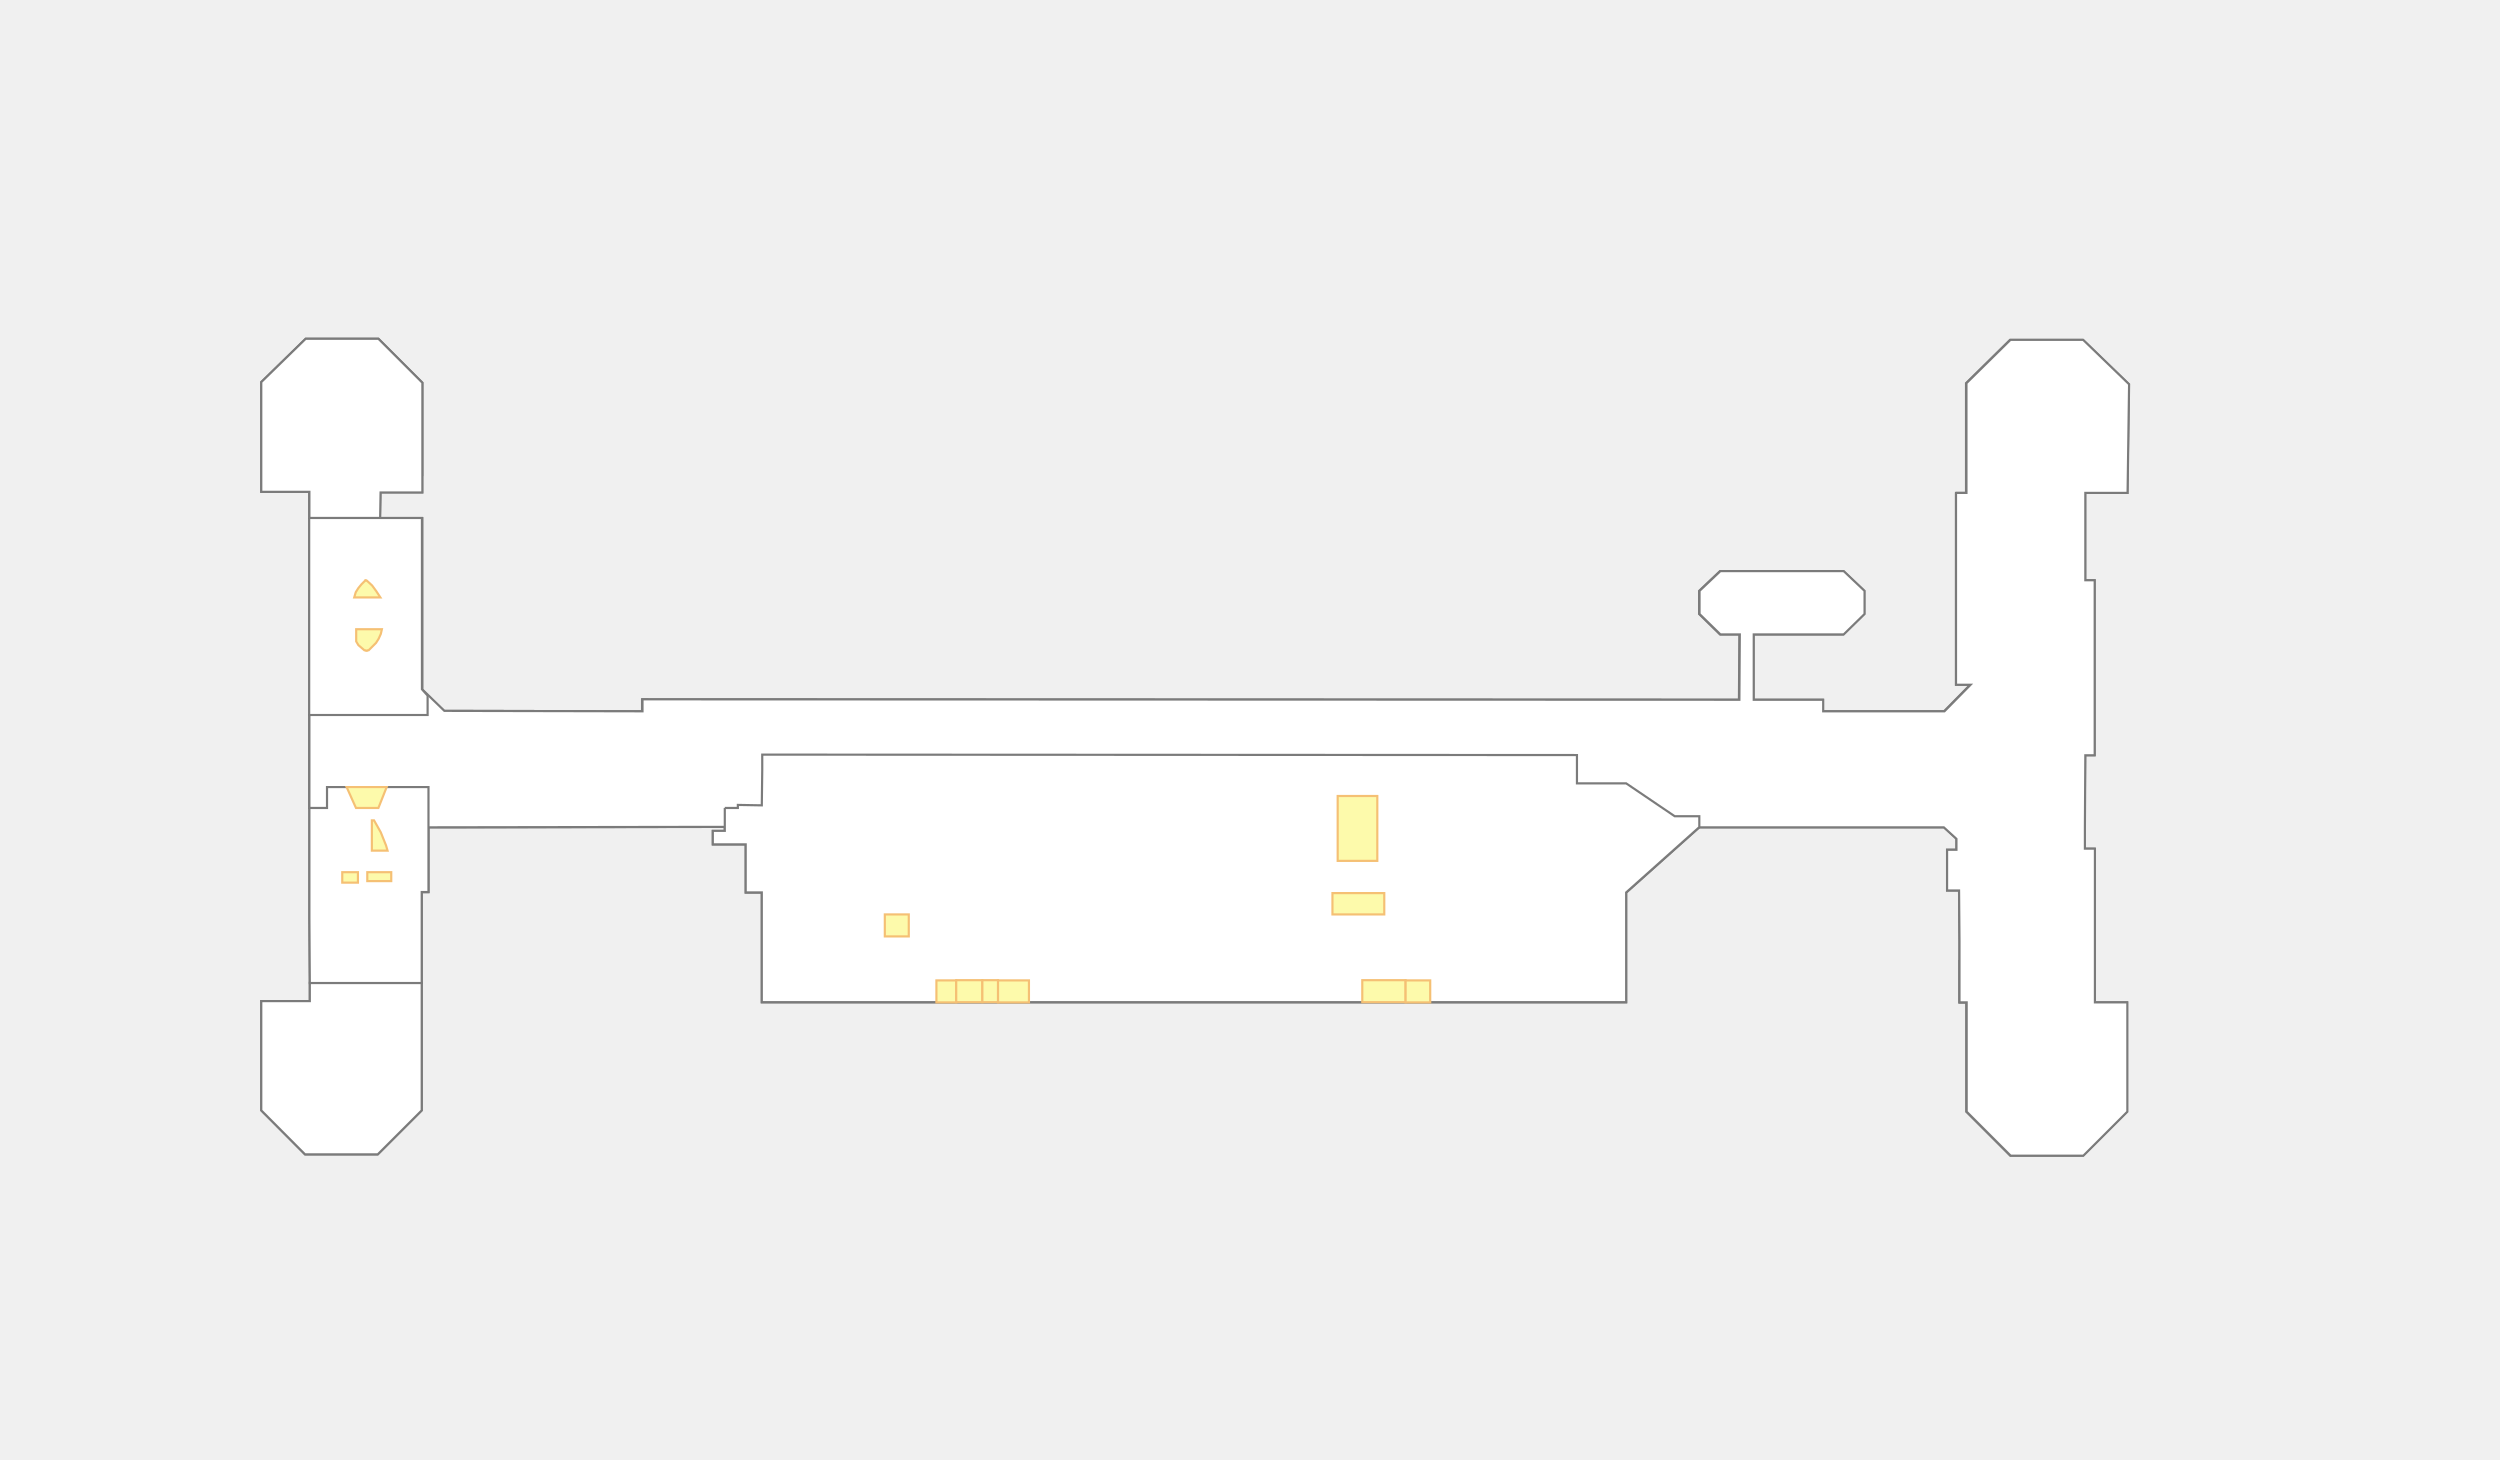
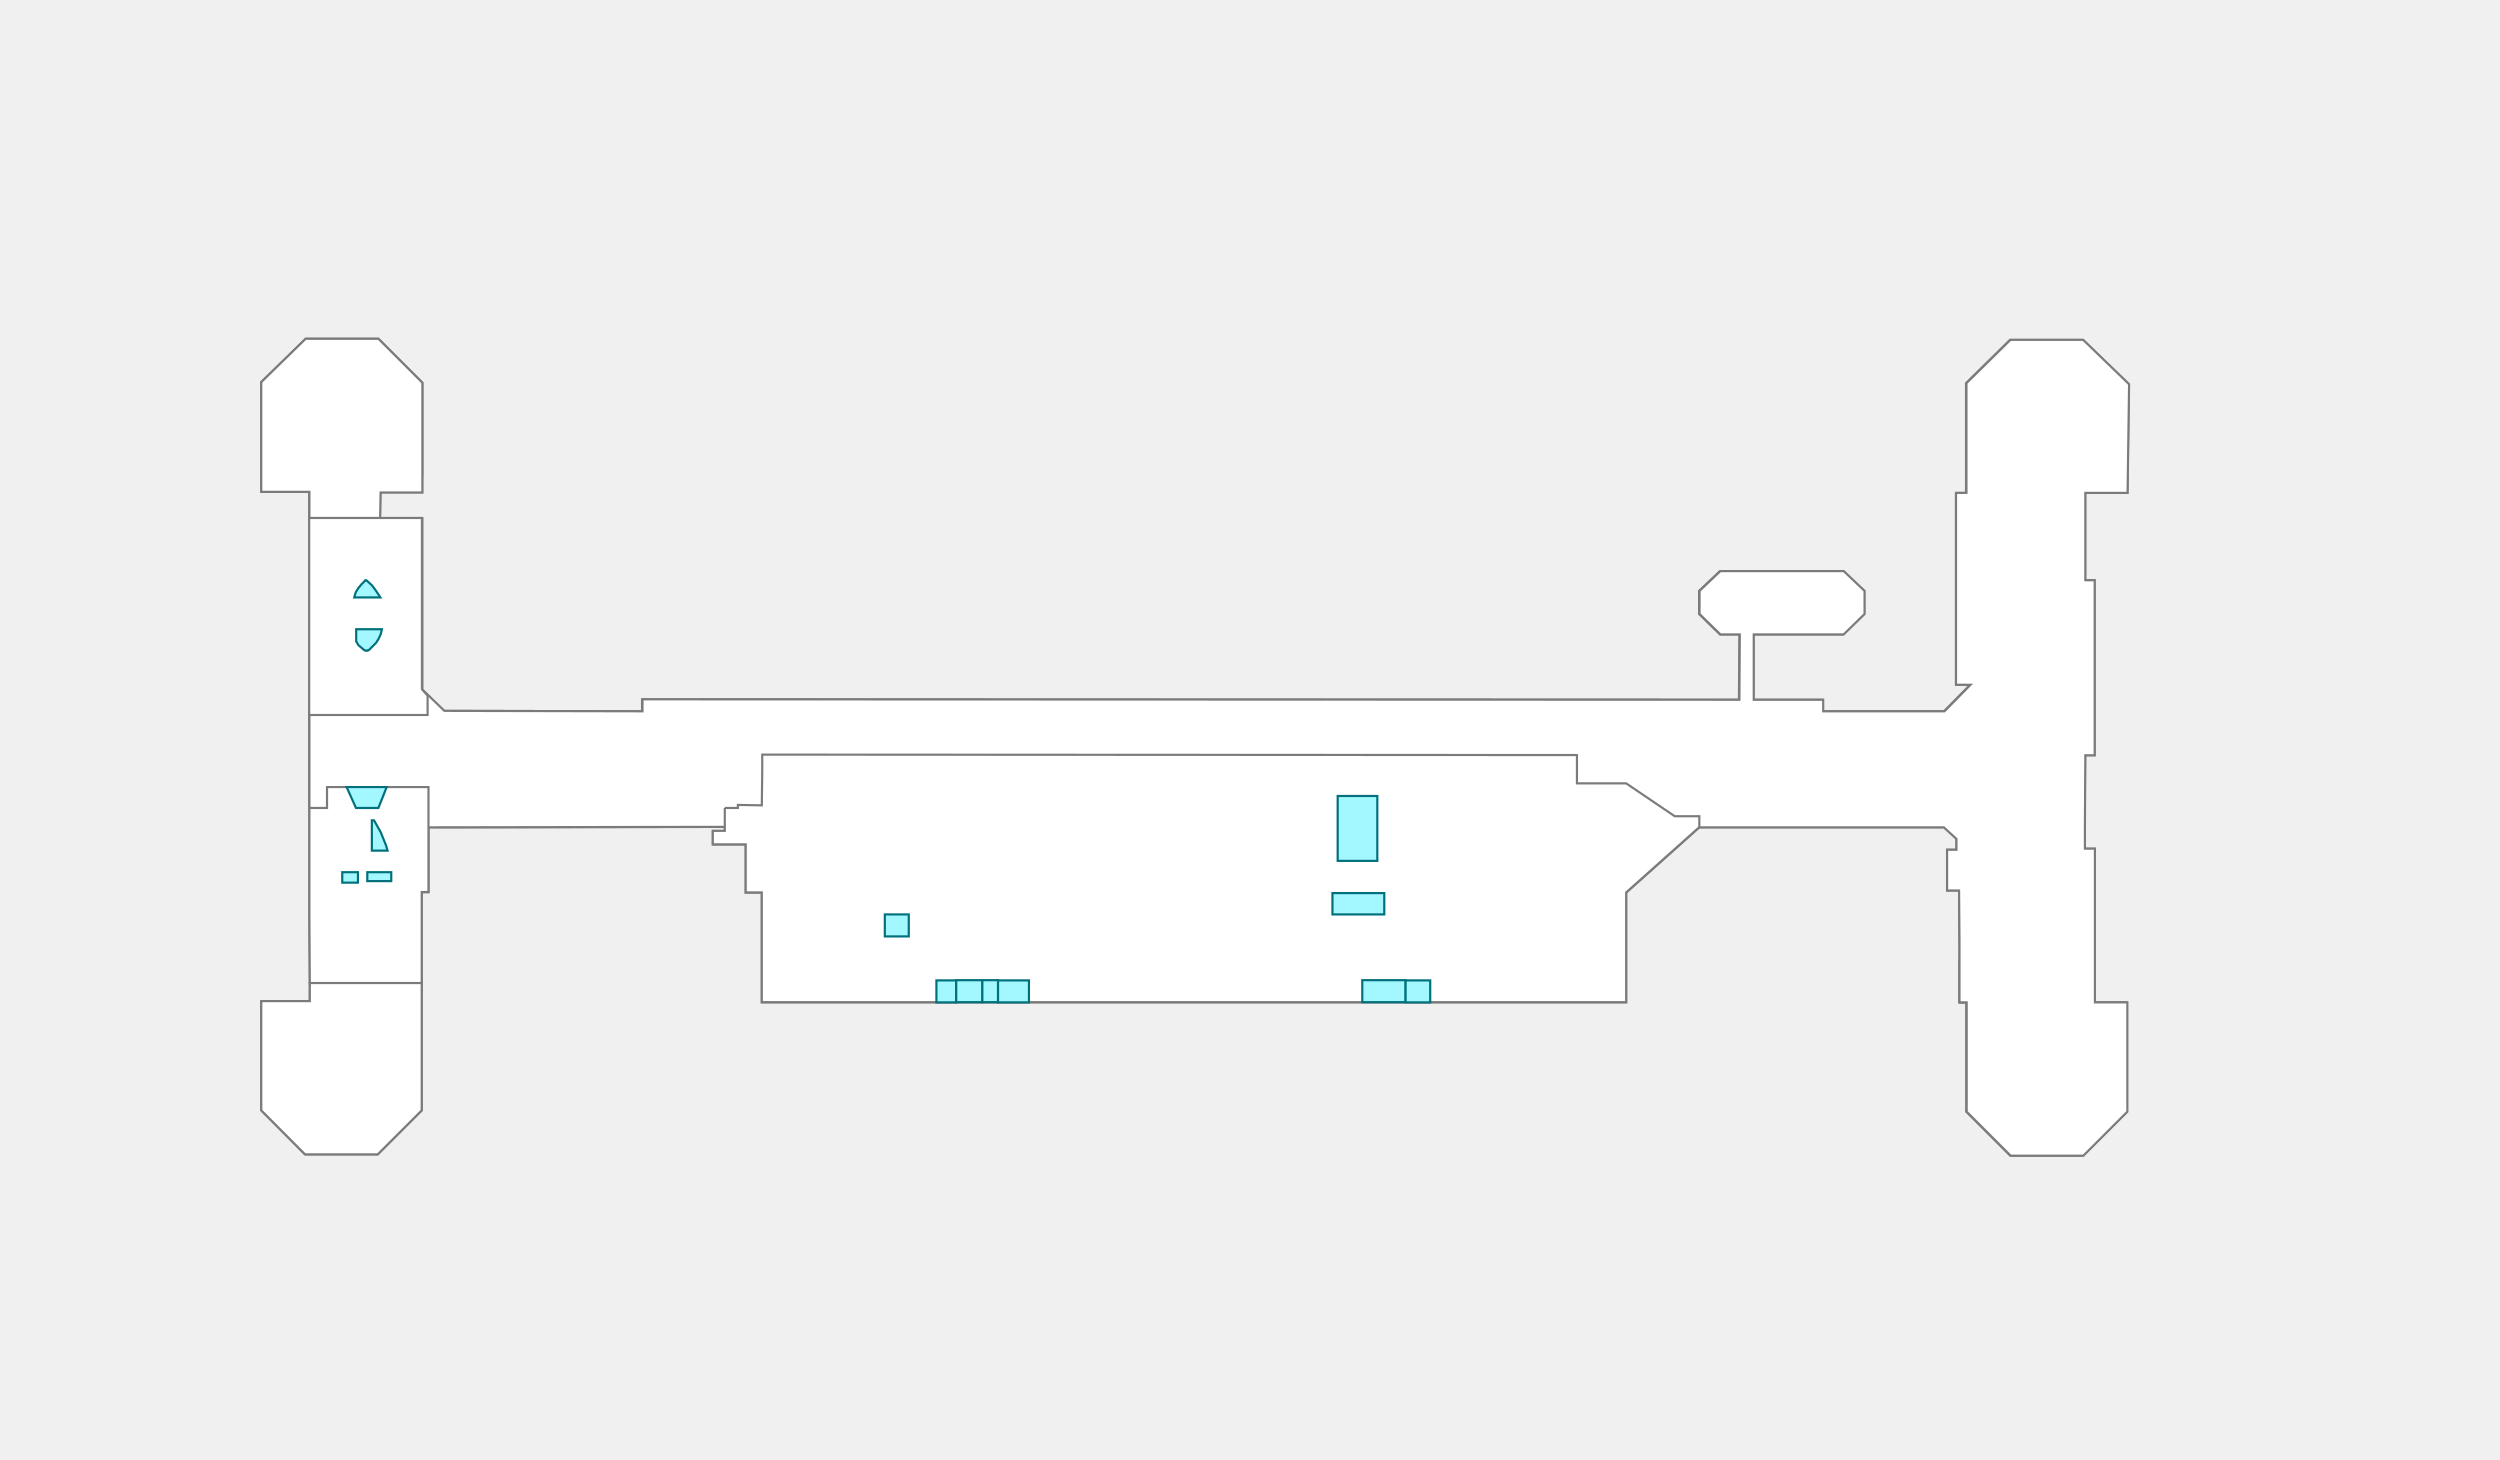
<svg xmlns="http://www.w3.org/2000/svg" width="1148.258pt" height="670.507pt" viewBox="0 0 1148.258 670.507" enable-background="new 0 0 1148.258 670.507" version="1.1">
  <g id="K2-F1" style="fill:#fff; stroke:#7b7b7b; stroke-width:1px;">
    <path d="M977.8,176.5l-0.7,49.9h-19.4v40.1h4.3v80.4h-4.3l-0.2,33.1h-10.8V360h-43.4v14.2h-1.4v14.2l-3.1-3.1l-5.8-5.3   H780.5v-5h-11.3l-22.3-15.1h-11.3v-13h-11.3H600.5v-2.4h-2.2v2.4l-192-0.2h-7.7h-48.5v3.6v3.6l-0.2,16.1l-11-0.2v1.4h-6v8.6   L203.7,380h-0.2h-2.9h-3.8v-18.5h-46.6v8.2v1.4H142v-1.4v-41.3h21.6h20.2h12.7v-8.9l7.4,7l91,0.2v-5.5l503.8,0.2l0.2-30h-8.9   l-9.6-9.4v-10.6l9.6-9.1h56.6l9.6,9.1V282l-9.6,9.4h-41.3v30h31.9v5.3h55.7l12-12.2h7.2v-6.7h6.5v-7.4V289h3.6v-62.6h-19.2V176   l20.2-19.9h33.4L977.8,176.5z" />
    <path d="M193.9,218.2v4.8v3.1h-19.2l-0.2,11.8H142v-12h-2.6H120v-50.4l20.4-19.9h33.4l20.2,20.2V218.2z" />
    <path d="M193.7,459.9V510l-20.2,20.2h-33.4L120,510v-50.2h14.9h7.4v-8.4h32.2h19.2V459.9z" />
    <path d="M922.4,441.4v8.9H962v10.1h14.9v50.2l-20.2,20.2h-33.4l-20.2-20.2v-50.2H900v-19H922.4z" />
    <path d="M898.4,226.4h4.8h19.2v21.1v9.6V289h-3.6v9.4v4.6v4.8h-6.5v6.7h-5h-2.2h-6.7V226.4" />
    <path d="M957.4,380v9.8h4.6v60.5h-39.6v10.1h-19.2H900v-28.1l-0.2-23.3h-5.5v-9.1v-9.6h4.3v-5l3.1,3.1v-14.2h1.4V360   h43.4V380H957.4" />
    <path d="M142.3,451.5l-0.2-30v-1v-8.2v-15.6v-2.6v-12.2V380v-8.9v-42.7v-90.5v-12h-2.6H120v-50.4l20.4-19.9h33.4   l20.2,20.2v42.5v4.8v3.1h-19.2l-0.2,11.8h19.4v18.7v60l10.1,9.8l91,0.2v-5.5l503.8,0.2l0.2-30h-8.9l-9.6-9.4v-10.6l9.6-9.1h56.6   l9.6,9.1V282l-9.6,9.4h-41.3v30h31.9v5.3h55.7l12-12.2h-6.7v-35.3V254v-27.6h4.8V176l20.2-19.9h33.4l21.1,20.4l-0.7,49.9h-19.4   v40.1h4.3v80.4h-4.3l-0.2,33.1v9.8h4.6v70.6h14.9v50.2l-20.2,20.2h-33.4l-20.2-20.2v-50.2H900v-28.1l-0.2-23.3h-5.5v-9.1v-9.6h4.3   v-5l-5.8-5.3H780.5l-33.6,30v50.4H536.2H349.9v-50.4h-7.4v-19.7v-2.4h-3.8h-11.3v-6.2h5.5v-1.9h-16.6L196.8,380v29.8h-3.1v50.2V510   l-20.2,20.2h-33.4L120,510v-50.2h14.9h7.4v-5.8V451.5" />
    <path d="M332.9,371.1h6v-1.4l11,0.2l0.2-16.1v-3.6v-3.6l374.2,0.2v13h22.6l22.3,15.1h11.3v5l-33.6,30v50.4h-397v-50.4   h-7.4v-22.1h-15.1v-6.2h5.5V371.1" />
    <path d="M142,237.9h21.1h11.3h19.4v18.7v52.3v7.7l2.6,2.9v8.9H142v-71.8V237.9" />
    <path d="M142,371.1h8.2v-9.6h46.6v48.2h-3.1v41.8h-51.4l-0.2-30v-1v-23.8v-2.6V371.1" />
  </g>
-   <g id="K2-F1-Store" style="fill:#fdfaab; stroke:#f5c074; stroke-width:1px;">
+   <g id="K2-F1-Store" style="fill:#a3f7ff; stroke:#00717c; stroke-width:1px;">
    <path id="K2-F1-S001" d="M174.7,274.4h-11.8h-0.2l0.7-2.4l1.2-1.9l1.4-1.7l1.7-1.7h0.2v-0.2h0.2l0.2,0.2h0.2l2.4,2.2   l1.9,2.6L174.7,274.4z" />
    <path id="K2-F1-S002" d="M175.4,289l-0.5,2.2l-1,2.2l-1.2,1.9l-1.7,1.7l-1.7,1.7h-0.5l-0.2,0.2h-0.5l-0.2-0.2h-0.5   l-1.4-1.2l-1.4-1.2l-1-1.7V289h9.4h0.5H175.4z" />
    <path id="K2-F1-S003" d="M177.6,361.5l-3.8,9.6h-10.3l-4.3-9.6H177.6z" />
    <path id="K2-F1-S004" d="M170.8,390.7v-13.9h1l3.1,5.5l2.4,6l0.7,2.4H170.8z" />
    <path id="K2-F1-S005" d="M164.4,405.4h-7.2v-4.8h7.2V405.4z" />
    <path id="K2-F1-S006" d="M179.7,404.7h-11v-4.1h11v0.2V404.7z" />
    <path id="K2-F1-S007" d="M417.4,420v10.1h-11V420H417.4z" />
    <path id="K2-F1-S008" d="M628.8,365.6h3.8v29.8h-3.8h-11.3h-3.1v-29.8h3.1H628.8z" />
    <path id="K2-F1-S009" d="M623.3,420H612v-9.8h11.3h12.5v9.8H623.3z" />
    <path id="K2-F1-S010" d="M439.2,450.3v10.1h-9.1v-10.1H439.2z" />
    <path id="K2-F1-S011" d="M439.2,460.3v-10.1h12v10.1H439.2z" />
    <path id="K2-F1-S012" d="M451.2,460.3v-10.1h7.2v10.1H451.2z" />
    <path id="K2-F1-S013" d="M472.6,450.3v10.1h-14.2v-10.1H472.6z" />
    <path id="K2-F1-S014" d="M625.7,460.3v-10.1h19.9v10.1H625.7z" />
    <path id="K2-F1-S015" d="M645.6,450.3h11.3v10.1h-11.3V450.3z" />
  </g>
</svg>
